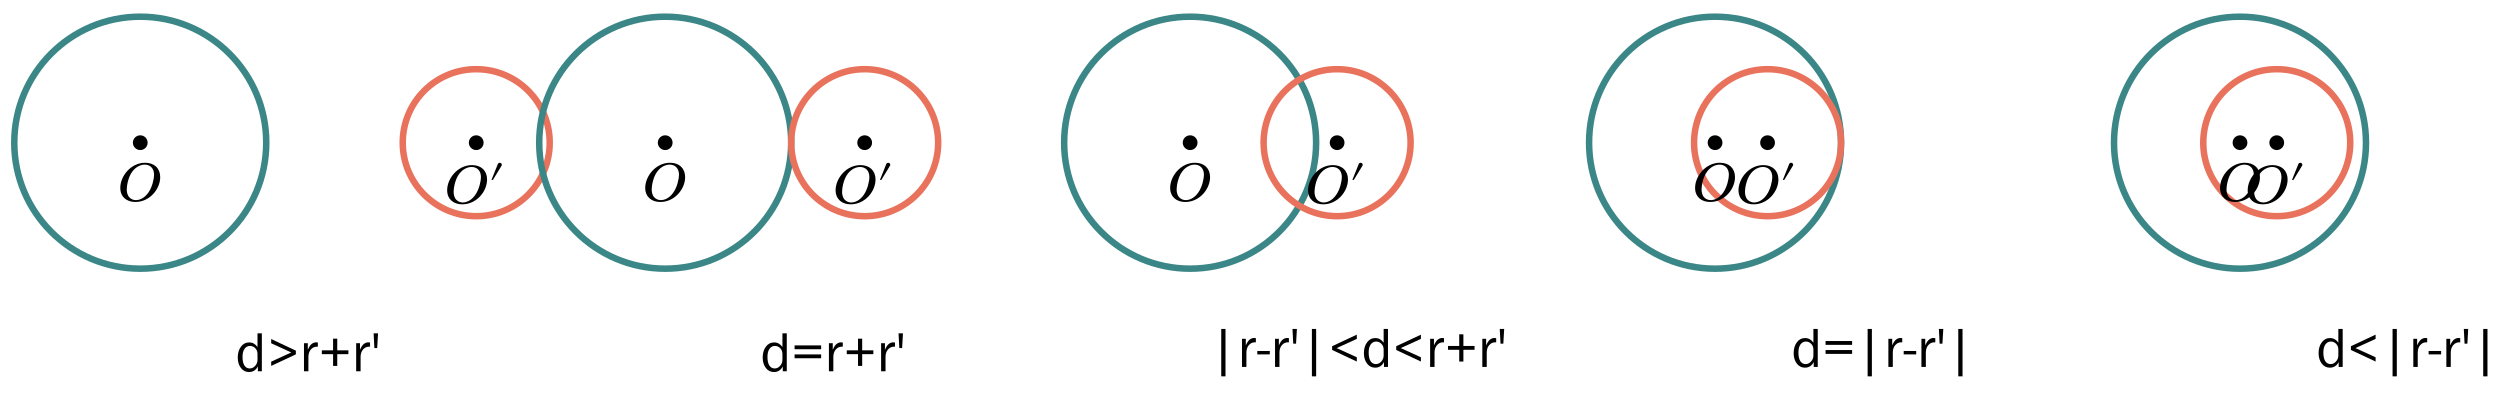
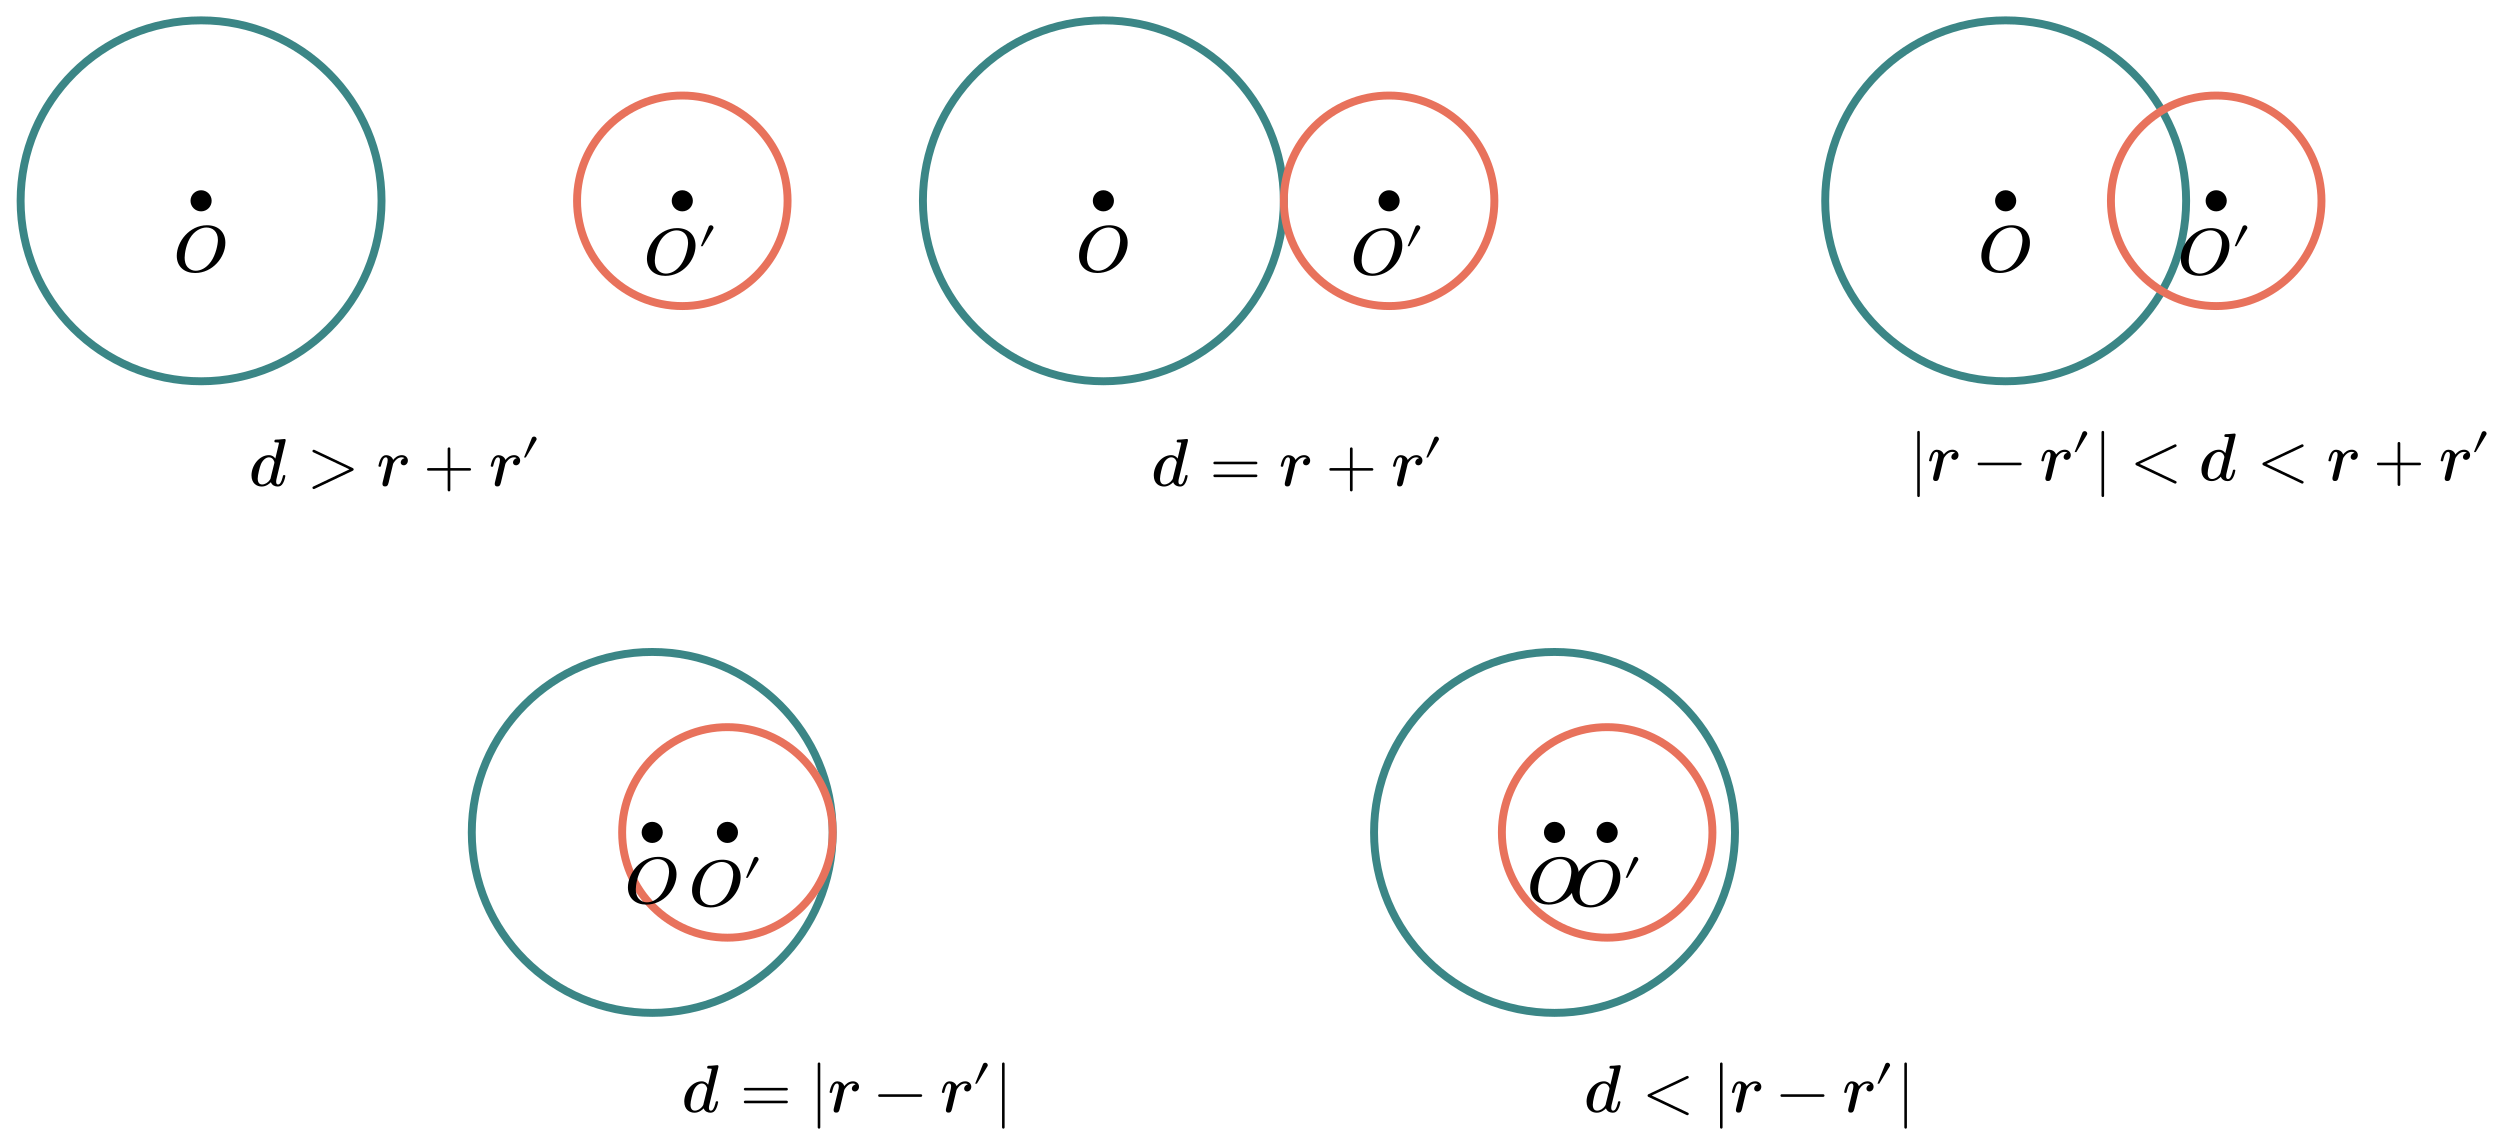
- <svg xmlns="http://www.w3.org/2000/svg" xmlns:xlink="http://www.w3.org/1999/xlink" width="459pt" height="72pt" viewBox="0 0 459 72">
+ <svg xmlns="http://www.w3.org/2000/svg" xmlns:xlink="http://www.w3.org/1999/xlink" width="377pt" height="173pt" viewBox="0 0 377 173">
  <defs>
    <g>
      <g id="glyph-0-0">
        <path d="M 7.656 -4.375 C 7.656 -6.016 6.547 -7.016 4.891 -7.016 C 2.25 -7.016 0.328 -4.547 0.328 -2.406 C 0.328 -0.734 1.516 0.188 3.094 0.188 C 5.734 0.188 7.656 -2.188 7.656 -4.375 Z M 3.188 -0.156 C 2.781 -0.156 2.344 -0.297 2 -0.656 C 1.609 -1.062 1.516 -1.672 1.516 -2.125 C 1.516 -2.688 1.734 -4.375 2.578 -5.453 C 3.266 -6.344 4.156 -6.672 4.812 -6.672 C 5.719 -6.672 6.531 -6.094 6.531 -4.797 C 6.531 -4.141 6.219 -2.547 5.469 -1.516 C 4.719 -0.469 3.844 -0.156 3.188 -0.156 Z M 3.188 -0.156 " />
      </g>
+       <g id="glyph-0-1">
+         <path d="M 5.328 -6.703 C 5.359 -6.859 5.359 -6.875 5.359 -6.906 C 5.359 -7.031 5.281 -7.078 5.172 -7.078 C 4.891 -7.078 4.516 -6.984 3.906 -6.984 C 3.781 -6.984 3.656 -6.953 3.656 -6.734 C 3.656 -6.562 3.781 -6.562 3.906 -6.562 C 4.203 -6.562 4.344 -6.562 4.344 -6.469 C 4.344 -6.406 4.281 -6.125 4.234 -5.953 L 3.797 -4.125 C 3.625 -4.391 3.312 -4.641 2.828 -4.641 C 1.391 -4.641 0.203 -3.094 0.203 -1.594 C 0.203 -0.375 1 0.094 1.75 0.094 C 2.438 0.094 2.953 -0.375 3.125 -0.562 C 3.312 -0.062 3.781 0.094 4.156 0.094 C 4.484 0.094 4.75 -0.031 4.969 -0.438 C 5.188 -0.812 5.312 -1.469 5.312 -1.5 C 5.312 -1.609 5.219 -1.641 5.141 -1.641 C 5.016 -1.641 4.969 -1.609 4.938 -1.5 L 4.906 -1.328 C 4.688 -0.484 4.469 -0.219 4.203 -0.219 C 4.016 -0.219 3.922 -0.359 3.922 -0.641 C 3.922 -0.781 3.953 -1 3.984 -1.094 Z M 2.984 -0.922 C 2.688 -0.484 2.219 -0.219 1.797 -0.219 C 1.25 -0.219 1.141 -0.75 1.141 -1.094 C 1.141 -1.609 1.438 -2.844 1.641 -3.312 C 1.953 -3.984 2.438 -4.312 2.844 -4.312 C 3.469 -4.312 3.656 -3.656 3.656 -3.562 C 3.656 -3.516 3.656 -3.453 3.641 -3.422 L 3.125 -1.328 C 3.094 -1.172 3.094 -1.078 2.984 -0.922 Z M 2.984 -0.922 " />
+       </g>
+       <g id="glyph-0-2">
+         <path d="M 4.125 -4.172 C 3.734 -4.094 3.562 -3.781 3.562 -3.531 C 3.562 -3.312 3.734 -3.109 4.016 -3.109 C 4.312 -3.109 4.641 -3.375 4.641 -3.828 C 4.641 -4.266 4.281 -4.641 3.734 -4.641 C 3.078 -4.641 2.641 -4.203 2.422 -3.922 C 2.25 -4.453 1.734 -4.641 1.359 -4.641 C 1 -4.641 0.734 -4.422 0.531 -4.062 C 0.328 -3.672 0.203 -3.078 0.203 -3.031 C 0.203 -2.906 0.312 -2.891 0.391 -2.891 C 0.516 -2.891 0.547 -2.875 0.594 -3.078 L 0.672 -3.375 C 0.844 -4.062 1.062 -4.312 1.328 -4.312 C 1.531 -4.312 1.594 -4.109 1.594 -3.891 C 1.594 -3.672 1.547 -3.453 1.453 -3.078 L 0.844 -0.562 C 0.812 -0.469 0.812 -0.344 0.812 -0.281 C 0.812 -0.094 0.906 0.078 1.172 0.078 C 1.469 0.078 1.609 0.016 1.734 -0.484 L 2.406 -3.297 C 2.438 -3.406 2.5 -3.516 2.656 -3.703 C 2.875 -4 3.234 -4.312 3.719 -4.312 C 3.953 -4.312 4.094 -4.219 4.125 -4.172 Z M 4.125 -4.172 " />
+       </g>
      <g id="glyph-1-0">
        <path d="M 2.375 -3.453 C 2.375 -3.656 2.203 -3.828 2 -3.828 C 1.844 -3.828 1.703 -3.734 1.656 -3.625 L 0.469 -0.672 L 0.734 -0.672 L 2.312 -3.266 C 2.344 -3.312 2.375 -3.391 2.375 -3.453 Z M 2.375 -3.453 " />
      </g>
      <g id="glyph-2-0">
-         <path d="M 4.828 -6.969 L 4.828 0 L 4.094 0 L 4.094 -0.891 C 3.738 -0.203 3.195 0.141 2.469 0.141 C 1.863 0.141 1.367 -0.109 0.984 -0.609 C 0.598 -1.117 0.406 -1.758 0.406 -2.531 C 0.406 -3.32 0.598 -3.977 0.984 -4.5 C 1.367 -5.031 1.879 -5.297 2.516 -5.297 C 3.129 -5.297 3.633 -5.016 4.031 -4.453 L 4.031 -6.969 Z M 4.031 -3.172 C 4.031 -3.617 3.891 -3.977 3.609 -4.25 C 3.336 -4.52 3.02 -4.656 2.656 -4.656 C 2.25 -4.656 1.914 -4.477 1.656 -4.125 C 1.406 -3.77 1.281 -3.273 1.281 -2.641 C 1.281 -1.953 1.395 -1.426 1.625 -1.062 C 1.863 -0.695 2.191 -0.516 2.609 -0.516 C 2.984 -0.516 3.312 -0.672 3.594 -0.984 C 3.883 -1.297 4.031 -1.664 4.031 -2.094 Z M 4.031 -3.172 " />
+         <path d="M 6.859 -2.297 C 7.031 -2.375 7.031 -2.609 6.859 -2.688 L 1.062 -5.438 C 0.812 -5.547 0.641 -5.188 0.891 -5.078 L 6.344 -2.5 L 0.891 0.094 C 0.641 0.203 0.812 0.562 1.062 0.453 Z M 6.859 -2.297 " />
      </g>
      <g id="glyph-2-1">
-         <path d="M 0.906 -0.984 L 0.906 -1.766 L 4.594 -3.453 L 0.906 -5.141 L 0.906 -5.922 L 5.438 -3.781 L 5.438 -3.109 Z M 0.906 -0.984 " />
+         <path d="M 7.203 -2.5 C 7.203 -2.609 7.109 -2.688 7 -2.688 L 4.078 -2.688 L 4.078 -5.609 C 4.078 -5.719 3.984 -5.812 3.875 -5.812 C 3.766 -5.812 3.672 -5.719 3.672 -5.609 L 3.672 -2.688 L 0.75 -2.688 C 0.641 -2.688 0.562 -2.609 0.562 -2.5 C 0.562 -2.375 0.641 -2.297 0.75 -2.297 L 3.672 -2.297 L 3.672 0.625 C 3.672 0.734 3.766 0.828 3.875 0.828 C 3.984 0.828 4.078 0.734 4.078 0.625 L 4.078 -2.297 L 7 -2.297 C 7.109 -2.297 7.203 -2.375 7.203 -2.5 Z M 7.203 -2.5 " />
      </g>
      <g id="glyph-2-2">
-         <path d="M 1.609 0 L 0.797 0 L 0.797 -5.156 L 1.5 -5.156 L 1.5 -3.953 C 1.75 -4.516 2 -4.879 2.25 -5.047 C 2.5 -5.223 2.754 -5.312 3.016 -5.312 C 3.098 -5.312 3.207 -5.301 3.344 -5.281 L 3.344 -4.516 L 3.172 -4.516 C 2.734 -4.516 2.367 -4.348 2.078 -4.016 C 1.785 -3.691 1.629 -3.258 1.609 -2.719 Z M 1.609 0 " />
+         <path d="M 7.203 -3.453 C 7.203 -3.562 7.109 -3.656 7 -3.656 L 0.75 -3.656 C 0.641 -3.656 0.562 -3.562 0.562 -3.453 C 0.562 -3.344 0.641 -3.266 0.75 -3.266 L 7 -3.266 C 7.109 -3.266 7.203 -3.344 7.203 -3.453 Z M 7.203 -1.531 C 7.203 -1.641 7.109 -1.719 7 -1.719 L 0.75 -1.719 C 0.641 -1.719 0.562 -1.641 0.562 -1.531 C 0.562 -1.422 0.641 -1.328 0.75 -1.328 L 7 -1.328 C 7.109 -1.328 7.203 -1.422 7.203 -1.531 Z M 7.203 -1.531 " />
      </g>
      <g id="glyph-2-3">
-         <path d="M 0.625 -3.844 L 2.688 -3.844 L 2.688 -5.984 L 3.453 -5.984 L 3.453 -3.844 L 5.5 -3.844 L 5.5 -3.141 L 3.453 -3.141 L 3.453 -0.984 L 2.688 -0.984 L 2.688 -3.141 L 0.625 -3.141 Z M 0.625 -3.844 " />
+         <path d="M 1.578 2.297 L 1.578 -7.281 C 1.578 -7.391 1.5 -7.484 1.391 -7.484 C 1.281 -7.484 1.188 -7.391 1.188 -7.281 L 1.188 2.297 C 1.188 2.406 1.281 2.5 1.391 2.5 C 1.5 2.5 1.578 2.406 1.578 2.297 Z M 1.578 2.297 " />
      </g>
      <g id="glyph-2-4">
-         <path d="M 1.203 -4.266 L 0.688 -4.266 L 0.547 -6.969 L 1.359 -6.969 Z M 1.203 -4.266 " />
+         <path d="M 7.203 -2.5 C 7.203 -2.609 7.109 -2.688 7 -2.688 L 0.75 -2.688 C 0.641 -2.688 0.562 -2.609 0.562 -2.5 C 0.562 -2.375 0.641 -2.297 0.75 -2.297 L 7 -2.297 C 7.109 -2.297 7.203 -2.375 7.203 -2.5 Z M 7.203 -2.5 " />
      </g>
      <g id="glyph-2-5">
-         <path d="M 0.625 -4.75 L 5.5 -4.75 L 5.5 -4.047 L 0.625 -4.047 Z M 0.625 -3.094 L 5.5 -3.094 L 5.5 -2.391 L 0.625 -2.391 Z M 0.625 -3.094 " />
-       </g>
-       <g id="glyph-2-6">
-         <path d="M 2.219 -6.969 L 3 -6.969 L 3 1.734 L 2.219 1.734 Z M 2.219 -6.969 " />
-       </g>
-       <g id="glyph-2-7">
-         <path d="M 2.453 -2.922 L 2.453 -2.297 L 0.156 -2.297 L 0.156 -2.922 Z M 2.453 -2.922 " />
-       </g>
-       <g id="glyph-2-8">
-         <path d="M 5.234 -5.922 L 5.234 -5.141 L 1.531 -3.453 L 5.234 -1.766 L 5.234 -0.984 L 0.703 -3.109 L 0.703 -3.797 Z M 5.234 -5.922 " />
+         <path d="M 6.875 0.094 L 1.406 -2.5 L 6.875 -5.078 C 7.109 -5.188 6.938 -5.547 6.688 -5.438 L 0.891 -2.688 C 0.734 -2.609 0.734 -2.375 0.891 -2.297 L 6.688 0.453 C 6.938 0.562 7.109 0.203 6.875 0.094 Z M 6.875 0.094 " />
      </g>
    </g>
  </defs>
-   <path fill="none" stroke-width="1.196" stroke-linecap="butt" stroke-linejoin="miter" stroke="rgb(23.099%, 52.599%, 52.599%)" stroke-opacity="1" stroke-miterlimit="10" d="M 23.131 0.002 C 23.131 12.775 12.775 23.131 0.002 23.131 C -12.775 23.131 -23.131 12.775 -23.131 0.002 C -23.131 -12.776 -12.775 -23.131 0.002 -23.131 C 12.775 -23.131 23.131 -12.776 23.131 0.002 Z M 23.131 0.002 " transform="matrix(1, 0, 0, -1, 25.752, 26.197)" />
-   <path fill="none" stroke-width="1.196" stroke-linecap="butt" stroke-linejoin="miter" stroke="rgb(90.999%, 44.699%, 36.099%)" stroke-opacity="1" stroke-miterlimit="10" d="M 75.174 0.002 C 75.174 7.451 69.135 13.494 61.682 13.494 C 54.228 13.494 48.189 7.451 48.189 0.002 C 48.189 -7.451 54.228 -13.494 61.682 -13.494 C 69.135 -13.494 75.174 -7.451 75.174 0.002 Z M 75.174 0.002 " transform="matrix(1, 0, 0, -1, 25.752, 26.197)" />
-   <path fill-rule="nonzero" fill="rgb(0%, 0%, 0%)" fill-opacity="1" d="M 27.105 26.195 C 27.105 25.449 26.5 24.844 25.754 24.844 C 25.004 24.844 24.398 25.449 24.398 26.195 C 24.398 26.945 25.004 27.551 25.754 27.551 C 26.5 27.551 27.105 26.945 27.105 26.195 Z M 27.105 26.195 " />
-   <g fill="rgb(0%, 0%, 0%)" fill-opacity="1">
-     <use xlink:href="#glyph-0-0" x="21.757" y="36.897" />
-   </g>
-   <path fill-rule="nonzero" fill="rgb(0%, 0%, 0%)" fill-opacity="1" d="M 88.789 26.195 C 88.789 25.449 88.184 24.844 87.434 24.844 C 86.688 24.844 86.078 25.449 86.078 26.195 C 86.078 26.945 86.688 27.551 87.434 27.551 C 88.184 27.551 88.789 26.945 88.789 26.195 Z M 88.789 26.195 " />
-   <g fill="rgb(0%, 0%, 0%)" fill-opacity="1">
-     <use xlink:href="#glyph-0-0" x="81.771" y="37.328" />
-   </g>
-   <g fill="rgb(0%, 0%, 0%)" fill-opacity="1">
-     <use xlink:href="#glyph-1-0" x="89.761" y="33.711" />
-   </g>
-   <g fill="rgb(0%, 0%, 0%)" fill-opacity="1">
-     <use xlink:href="#glyph-2-0" x="43.246" y="68.165" />
-     <use xlink:href="#glyph-2-1" x="48.884" y="68.165" />
-     <use xlink:href="#glyph-2-2" x="55.014" y="68.165" />
-     <use xlink:href="#glyph-2-3" x="58.466" y="68.165" />
-     <use xlink:href="#glyph-2-2" x="64.596" y="68.165" />
-     <use xlink:href="#glyph-2-4" x="68.049" y="68.165" />
-   </g>
-   <path fill="none" stroke-width="1.196" stroke-linecap="butt" stroke-linejoin="miter" stroke="rgb(23.099%, 52.599%, 52.599%)" stroke-opacity="1" stroke-miterlimit="10" d="M 119.51 0.002 C 119.51 12.775 109.154 23.131 96.377 23.131 C 83.603 23.131 73.248 12.775 73.248 0.002 C 73.248 -12.776 83.603 -23.131 96.377 -23.131 C 109.154 -23.131 119.51 -12.776 119.51 0.002 Z M 119.51 0.002 " transform="matrix(1, 0, 0, -1, 25.752, 26.197)" />
-   <path fill="none" stroke-width="1.196" stroke-linecap="butt" stroke-linejoin="miter" stroke="rgb(90.999%, 44.699%, 36.099%)" stroke-opacity="1" stroke-miterlimit="10" d="M 146.494 0.002 C 146.494 7.451 140.455 13.494 133.002 13.494 C 125.549 13.494 119.51 7.451 119.51 0.002 C 119.51 -7.451 125.549 -13.494 133.002 -13.494 C 140.455 -13.494 146.494 -7.451 146.494 0.002 Z M 146.494 0.002 " transform="matrix(1, 0, 0, -1, 25.752, 26.197)" />
-   <path fill-rule="nonzero" fill="rgb(0%, 0%, 0%)" fill-opacity="1" d="M 123.484 26.195 C 123.484 25.449 122.879 24.844 122.129 24.844 C 121.383 24.844 120.773 25.449 120.773 26.195 C 120.773 26.945 121.383 27.551 122.129 27.551 C 122.879 27.551 123.484 26.945 123.484 26.195 Z M 123.484 26.195 " />
-   <g fill="rgb(0%, 0%, 0%)" fill-opacity="1">
-     <use xlink:href="#glyph-0-0" x="118.135" y="36.897" />
-   </g>
-   <path fill-rule="nonzero" fill="rgb(0%, 0%, 0%)" fill-opacity="1" d="M 160.109 26.195 C 160.109 25.449 159.504 24.844 158.754 24.844 C 158.004 24.844 157.398 25.449 157.398 26.195 C 157.398 26.945 158.004 27.551 158.754 27.551 C 159.504 27.551 160.109 26.945 160.109 26.195 Z M 160.109 26.195 " />
-   <g fill="rgb(0%, 0%, 0%)" fill-opacity="1">
-     <use xlink:href="#glyph-0-0" x="153.09" y="37.328" />
-   </g>
-   <g fill="rgb(0%, 0%, 0%)" fill-opacity="1">
-     <use xlink:href="#glyph-1-0" x="161.08" y="33.711" />
-   </g>
-   <g fill="rgb(0%, 0%, 0%)" fill-opacity="1">
-     <use xlink:href="#glyph-2-0" x="139.624" y="68.165" />
-     <use xlink:href="#glyph-2-5" x="145.262" y="68.165" />
-     <use xlink:href="#glyph-2-2" x="151.392" y="68.165" />
-     <use xlink:href="#glyph-2-3" x="154.844" y="68.165" />
-     <use xlink:href="#glyph-2-2" x="160.974" y="68.165" />
-     <use xlink:href="#glyph-2-4" x="164.427" y="68.165" />
-   </g>
-   <path fill="none" stroke-width="1.196" stroke-linecap="butt" stroke-linejoin="miter" stroke="rgb(23.099%, 52.599%, 52.599%)" stroke-opacity="1" stroke-miterlimit="10" d="M 215.889 0.002 C 215.889 12.775 205.529 23.131 192.756 23.131 C 179.982 23.131 169.627 12.775 169.627 0.002 C 169.627 -12.776 179.982 -23.131 192.756 -23.131 C 205.529 -23.131 215.889 -12.776 215.889 0.002 Z M 215.889 0.002 " transform="matrix(1, 0, 0, -1, 25.752, 26.197)" />
-   <path fill="none" stroke-width="1.196" stroke-linecap="butt" stroke-linejoin="miter" stroke="rgb(90.999%, 44.699%, 36.099%)" stroke-opacity="1" stroke-miterlimit="10" d="M 233.236 0.002 C 233.236 7.451 227.193 13.494 219.74 13.494 C 212.291 13.494 206.248 7.451 206.248 0.002 C 206.248 -7.451 212.291 -13.494 219.74 -13.494 C 227.193 -13.494 233.236 -7.451 233.236 0.002 Z M 233.236 0.002 " transform="matrix(1, 0, 0, -1, 25.752, 26.197)" />
-   <path fill-rule="nonzero" fill="rgb(0%, 0%, 0%)" fill-opacity="1" d="M 219.863 26.195 C 219.863 25.449 219.258 24.844 218.508 24.844 C 217.762 24.844 217.152 25.449 217.152 26.195 C 217.152 26.945 217.762 27.551 218.508 27.551 C 219.258 27.551 219.863 26.945 219.863 26.195 Z M 219.863 26.195 " />
-   <g fill="rgb(0%, 0%, 0%)" fill-opacity="1">
-     <use xlink:href="#glyph-0-0" x="214.513" y="36.897" />
-   </g>
-   <path fill-rule="nonzero" fill="rgb(0%, 0%, 0%)" fill-opacity="1" d="M 246.848 26.195 C 246.848 25.449 246.242 24.844 245.492 24.844 C 244.746 24.844 244.141 25.449 244.141 26.195 C 244.141 26.945 244.746 27.551 245.492 27.551 C 246.242 27.551 246.848 26.945 246.848 26.195 Z M 246.848 26.195 " />
-   <g fill="rgb(0%, 0%, 0%)" fill-opacity="1">
-     <use xlink:href="#glyph-0-0" x="239.831" y="37.328" />
-   </g>
-   <g fill="rgb(0%, 0%, 0%)" fill-opacity="1">
-     <use xlink:href="#glyph-1-0" x="247.821" y="33.711" />
-   </g>
-   <g fill="rgb(0%, 0%, 0%)" fill-opacity="1">
-     <use xlink:href="#glyph-2-6" x="222.002" y="67.363" />
-     <use xlink:href="#glyph-2-2" x="227.232" y="67.363" />
-     <use xlink:href="#glyph-2-7" x="230.684" y="67.363" />
-     <use xlink:href="#glyph-2-2" x="233.3" y="67.363" />
-     <use xlink:href="#glyph-2-4" x="236.752" y="67.363" />
-     <use xlink:href="#glyph-2-6" x="238.645" y="67.363" />
-     <use xlink:href="#glyph-2-8" x="243.876" y="67.363" />
-     <use xlink:href="#glyph-2-0" x="250.006" y="67.363" />
-     <use xlink:href="#glyph-2-8" x="255.644" y="67.363" />
-     <use xlink:href="#glyph-2-2" x="261.774" y="67.363" />
-     <use xlink:href="#glyph-2-3" x="265.226" y="67.363" />
-     <use xlink:href="#glyph-2-2" x="271.356" y="67.363" />
-     <use xlink:href="#glyph-2-4" x="274.808" y="67.363" />
-   </g>
-   <path fill="none" stroke-width="1.196" stroke-linecap="butt" stroke-linejoin="miter" stroke="rgb(23.099%, 52.599%, 52.599%)" stroke-opacity="1" stroke-miterlimit="10" d="M 312.264 0.002 C 312.264 12.775 301.908 23.131 289.135 23.131 C 276.361 23.131 266.002 12.775 266.002 0.002 C 266.002 -12.776 276.361 -23.131 289.135 -23.131 C 301.908 -23.131 312.264 -12.776 312.264 0.002 Z M 312.264 0.002 " transform="matrix(1, 0, 0, -1, 25.752, 26.197)" />
-   <path fill="none" stroke-width="1.196" stroke-linecap="butt" stroke-linejoin="miter" stroke="rgb(90.999%, 44.699%, 36.099%)" stroke-opacity="1" stroke-miterlimit="10" d="M 312.264 0.002 C 312.264 7.451 306.225 13.494 298.771 13.494 C 291.318 13.494 285.279 7.451 285.279 0.002 C 285.279 -7.451 291.318 -13.494 298.771 -13.494 C 306.225 -13.494 312.264 -7.451 312.264 0.002 Z M 312.264 0.002 " transform="matrix(1, 0, 0, -1, 25.752, 26.197)" />
-   <path fill-rule="nonzero" fill="rgb(0%, 0%, 0%)" fill-opacity="1" d="M 316.242 26.195 C 316.242 25.449 315.633 24.844 314.887 24.844 C 314.137 24.844 313.531 25.449 313.531 26.195 C 313.531 26.945 314.137 27.551 314.887 27.551 C 315.633 27.551 316.242 26.945 316.242 26.195 Z M 316.242 26.195 " />
-   <g fill="rgb(0%, 0%, 0%)" fill-opacity="1">
-     <use xlink:href="#glyph-0-0" x="310.891" y="36.897" />
-   </g>
-   <path fill-rule="nonzero" fill="rgb(0%, 0%, 0%)" fill-opacity="1" d="M 325.879 26.195 C 325.879 25.449 325.273 24.844 324.523 24.844 C 323.777 24.844 323.168 25.449 323.168 26.195 C 323.168 26.945 323.777 27.551 324.523 27.551 C 325.273 27.551 325.879 26.945 325.879 26.195 Z M 325.879 26.195 " />
-   <g fill="rgb(0%, 0%, 0%)" fill-opacity="1">
-     <use xlink:href="#glyph-0-0" x="318.861" y="37.328" />
-   </g>
-   <g fill="rgb(0%, 0%, 0%)" fill-opacity="1">
-     <use xlink:href="#glyph-1-0" x="326.851" y="33.711" />
-   </g>
-   <g fill="rgb(0%, 0%, 0%)" fill-opacity="1">
-     <use xlink:href="#glyph-2-0" x="328.91" y="67.363" />
-     <use xlink:href="#glyph-2-5" x="334.548" y="67.363" />
-     <use xlink:href="#glyph-2-6" x="340.678" y="67.363" />
-     <use xlink:href="#glyph-2-2" x="345.909" y="67.363" />
-     <use xlink:href="#glyph-2-7" x="349.361" y="67.363" />
-     <use xlink:href="#glyph-2-2" x="351.976" y="67.363" />
-     <use xlink:href="#glyph-2-4" x="355.428" y="67.363" />
-     <use xlink:href="#glyph-2-6" x="357.322" y="67.363" />
-   </g>
-   <path fill="none" stroke-width="1.196" stroke-linecap="butt" stroke-linejoin="miter" stroke="rgb(23.099%, 52.599%, 52.599%)" stroke-opacity="1" stroke-miterlimit="10" d="M 408.643 0.002 C 408.643 12.775 398.287 23.131 385.514 23.131 C 372.736 23.131 362.381 12.775 362.381 0.002 C 362.381 -12.776 372.736 -23.131 385.514 -23.131 C 398.287 -23.131 408.643 -12.776 408.643 0.002 Z M 408.643 0.002 " transform="matrix(1, 0, 0, -1, 25.752, 26.197)" />
-   <path fill="none" stroke-width="1.196" stroke-linecap="butt" stroke-linejoin="miter" stroke="rgb(90.999%, 44.699%, 36.099%)" stroke-opacity="1" stroke-miterlimit="10" d="M 405.752 0.002 C 405.752 7.451 399.713 13.494 392.26 13.494 C 384.807 13.494 378.768 7.451 378.768 0.002 C 378.768 -7.451 384.807 -13.494 392.26 -13.494 C 399.713 -13.494 405.752 -7.451 405.752 0.002 Z M 405.752 0.002 " transform="matrix(1, 0, 0, -1, 25.752, 26.197)" />
-   <path fill-rule="nonzero" fill="rgb(0%, 0%, 0%)" fill-opacity="1" d="M 412.621 26.195 C 412.621 25.449 412.012 24.844 411.266 24.844 C 410.516 24.844 409.91 25.449 409.91 26.195 C 409.91 26.945 410.516 27.551 411.266 27.551 C 412.012 27.551 412.621 26.945 412.621 26.195 Z M 412.621 26.195 " />
-   <g fill="rgb(0%, 0%, 0%)" fill-opacity="1">
-     <use xlink:href="#glyph-0-0" x="407.269" y="36.897" />
-   </g>
-   <path fill-rule="nonzero" fill="rgb(0%, 0%, 0%)" fill-opacity="1" d="M 419.367 26.195 C 419.367 25.449 418.758 24.844 418.012 24.844 C 417.262 24.844 416.656 25.449 416.656 26.195 C 416.656 26.945 417.262 27.551 418.012 27.551 C 418.758 27.551 419.367 26.945 419.367 26.195 Z M 419.367 26.195 " />
-   <g fill="rgb(0%, 0%, 0%)" fill-opacity="1">
-     <use xlink:href="#glyph-0-0" x="412.348" y="37.328" />
-   </g>
-   <g fill="rgb(0%, 0%, 0%)" fill-opacity="1">
-     <use xlink:href="#glyph-1-0" x="420.338" y="33.711" />
-   </g>
-   <g fill="rgb(0%, 0%, 0%)" fill-opacity="1">
-     <use xlink:href="#glyph-2-0" x="425.288" y="67.363" />
-     <use xlink:href="#glyph-2-8" x="430.926" y="67.363" />
-     <use xlink:href="#glyph-2-6" x="437.056" y="67.363" />
-     <use xlink:href="#glyph-2-2" x="442.287" y="67.363" />
-     <use xlink:href="#glyph-2-7" x="445.739" y="67.363" />
-     <use xlink:href="#glyph-2-2" x="448.354" y="67.363" />
-     <use xlink:href="#glyph-2-4" x="451.806" y="67.363" />
-     <use xlink:href="#glyph-2-6" x="453.7" y="67.363" />
+   <path fill="none" stroke-width="1.196" stroke-linecap="butt" stroke-linejoin="miter" stroke="rgb(23.099%, 52.599%, 52.599%)" stroke-opacity="1" stroke-miterlimit="10" d="M 27.211 0.001 C 27.211 15.028 15.028 27.212 0 27.212 C -15.031 27.212 -27.215 15.028 -27.215 0.001 C -27.215 -15.03 -15.031 -27.214 0 -27.214 C 15.028 -27.214 27.211 -15.03 27.211 0.001 Z M 27.211 0.001 " transform="matrix(1, 0, 0, -1, 30.324, 30.282)" />
+   <path fill="none" stroke-width="1.196" stroke-linecap="butt" stroke-linejoin="miter" stroke="rgb(90.999%, 44.699%, 36.099%)" stroke-opacity="1" stroke-miterlimit="10" d="M 88.442 0.001 C 88.442 8.766 81.336 15.876 72.567 15.876 C 63.801 15.876 56.696 8.766 56.696 0.001 C 56.696 -8.769 63.801 -15.874 72.567 -15.874 C 81.336 -15.874 88.442 -8.769 88.442 0.001 Z M 88.442 0.001 " transform="matrix(1, 0, 0, -1, 30.324, 30.282)" />
+   <path fill-rule="nonzero" fill="rgb(0%, 0%, 0%)" fill-opacity="1" d="M 31.918 30.281 C 31.918 29.402 31.203 28.688 30.324 28.688 C 29.445 28.688 28.73 29.402 28.73 30.281 C 28.73 31.164 29.445 31.875 30.324 31.875 C 31.203 31.875 31.918 31.164 31.918 30.281 Z M 31.918 30.281 " />
+   <g fill="rgb(0%, 0%, 0%)" fill-opacity="1">
+     <use xlink:href="#glyph-0-0" x="26.329" y="40.982" />
+   </g>
+   <path fill-rule="nonzero" fill="rgb(0%, 0%, 0%)" fill-opacity="1" d="M 104.484 30.281 C 104.484 29.402 103.773 28.688 102.891 28.688 C 102.012 28.688 101.297 29.402 101.297 30.281 C 101.297 31.164 102.012 31.875 102.891 31.875 C 103.773 31.875 104.484 31.164 104.484 30.281 Z M 104.484 30.281 " />
+   <g fill="rgb(0%, 0%, 0%)" fill-opacity="1">
+     <use xlink:href="#glyph-0-0" x="97.229" y="41.413" />
+   </g>
+   <g fill="rgb(0%, 0%, 0%)" fill-opacity="1">
+     <use xlink:href="#glyph-1-0" x="105.219" y="37.797" />
+   </g>
+   <g fill="rgb(0%, 0%, 0%)" fill-opacity="1">
+     <use xlink:href="#glyph-0-1" x="37.722" y="73.277" />
+   </g>
+   <g fill="rgb(0%, 0%, 0%)" fill-opacity="1">
+     <use xlink:href="#glyph-2-0" x="46.348" y="73.277" />
+   </g>
+   <g fill="rgb(0%, 0%, 0%)" fill-opacity="1">
+     <use xlink:href="#glyph-0-2" x="56.866" y="73.277" />
+   </g>
+   <g fill="rgb(0%, 0%, 0%)" fill-opacity="1">
+     <use xlink:href="#glyph-2-1" x="63.833" y="73.277" />
+   </g>
+   <g fill="rgb(0%, 0%, 0%)" fill-opacity="1">
+     <use xlink:href="#glyph-0-2" x="73.798" y="73.277" />
+   </g>
+   <g fill="rgb(0%, 0%, 0%)" fill-opacity="1">
+     <use xlink:href="#glyph-1-0" x="78.55" y="69.661" />
+   </g>
+   <path fill="none" stroke-width="1.196" stroke-linecap="butt" stroke-linejoin="miter" stroke="rgb(23.099%, 52.599%, 52.599%)" stroke-opacity="1" stroke-miterlimit="10" d="M 163.278 0.001 C 163.278 15.028 151.094 27.212 136.067 27.212 C 121.035 27.212 108.852 15.028 108.852 0.001 C 108.852 -15.03 121.035 -27.214 136.067 -27.214 C 151.094 -27.214 163.278 -15.03 163.278 0.001 Z M 163.278 0.001 " transform="matrix(1, 0, 0, -1, 30.324, 30.282)" />
+   <path fill="none" stroke-width="1.196" stroke-linecap="butt" stroke-linejoin="miter" stroke="rgb(90.999%, 44.699%, 36.099%)" stroke-opacity="1" stroke-miterlimit="10" d="M 195.028 0.001 C 195.028 8.766 187.918 15.876 179.153 15.876 C 170.387 15.876 163.278 8.766 163.278 0.001 C 163.278 -8.769 170.387 -15.874 179.153 -15.874 C 187.918 -15.874 195.028 -8.769 195.028 0.001 Z M 195.028 0.001 " transform="matrix(1, 0, 0, -1, 30.324, 30.282)" />
+   <path fill-rule="nonzero" fill="rgb(0%, 0%, 0%)" fill-opacity="1" d="M 167.984 30.281 C 167.984 29.402 167.27 28.688 166.391 28.688 C 165.508 28.688 164.797 29.402 164.797 30.281 C 164.797 31.164 165.508 31.875 166.391 31.875 C 167.27 31.875 167.984 31.164 167.984 30.281 Z M 167.984 30.281 " />
+   <g fill="rgb(0%, 0%, 0%)" fill-opacity="1">
+     <use xlink:href="#glyph-0-0" x="162.394" y="40.982" />
+   </g>
+   <path fill-rule="nonzero" fill="rgb(0%, 0%, 0%)" fill-opacity="1" d="M 211.07 30.281 C 211.07 29.402 210.355 28.688 209.477 28.688 C 208.598 28.688 207.883 29.402 207.883 30.281 C 207.883 31.164 208.598 31.875 209.477 31.875 C 210.355 31.875 211.07 31.164 211.07 30.281 Z M 211.07 30.281 " />
+   <g fill="rgb(0%, 0%, 0%)" fill-opacity="1">
+     <use xlink:href="#glyph-0-0" x="203.813" y="41.413" />
+   </g>
+   <g fill="rgb(0%, 0%, 0%)" fill-opacity="1">
+     <use xlink:href="#glyph-1-0" x="211.803" y="37.797" />
+   </g>
+   <g fill="rgb(0%, 0%, 0%)" fill-opacity="1">
+     <use xlink:href="#glyph-0-1" x="173.788" y="73.277" />
+   </g>
+   <g fill="rgb(0%, 0%, 0%)" fill-opacity="1">
+     <use xlink:href="#glyph-2-2" x="182.414" y="73.277" />
+   </g>
+   <g fill="rgb(0%, 0%, 0%)" fill-opacity="1">
+     <use xlink:href="#glyph-0-2" x="192.932" y="73.277" />
+   </g>
+   <g fill="rgb(0%, 0%, 0%)" fill-opacity="1">
+     <use xlink:href="#glyph-2-1" x="199.899" y="73.277" />
+   </g>
+   <g fill="rgb(0%, 0%, 0%)" fill-opacity="1">
+     <use xlink:href="#glyph-0-2" x="209.864" y="73.277" />
+   </g>
+   <g fill="rgb(0%, 0%, 0%)" fill-opacity="1">
+     <use xlink:href="#glyph-1-0" x="214.616" y="69.661" />
+   </g>
+   <path fill="none" stroke-width="1.196" stroke-linecap="butt" stroke-linejoin="miter" stroke="rgb(23.099%, 52.599%, 52.599%)" stroke-opacity="1" stroke-miterlimit="10" d="M 299.344 0.001 C 299.344 15.028 287.16 27.212 272.129 27.212 C 257.102 27.212 244.918 15.028 244.918 0.001 C 244.918 -15.03 257.102 -27.214 272.129 -27.214 C 287.16 -27.214 299.344 -15.03 299.344 0.001 Z M 299.344 0.001 " transform="matrix(1, 0, 0, -1, 30.324, 30.282)" />
+   <path fill="none" stroke-width="1.196" stroke-linecap="butt" stroke-linejoin="miter" stroke="rgb(90.999%, 44.699%, 36.099%)" stroke-opacity="1" stroke-miterlimit="10" d="M 319.754 0.001 C 319.754 8.766 312.645 15.876 303.879 15.876 C 295.113 15.876 288.004 8.766 288.004 0.001 C 288.004 -8.769 295.113 -15.874 303.879 -15.874 C 312.645 -15.874 319.754 -8.769 319.754 0.001 Z M 319.754 0.001 " transform="matrix(1, 0, 0, -1, 30.324, 30.282)" />
+   <path fill-rule="nonzero" fill="rgb(0%, 0%, 0%)" fill-opacity="1" d="M 304.047 30.281 C 304.047 29.402 303.336 28.688 302.453 28.688 C 301.574 28.688 300.859 29.402 300.859 30.281 C 300.859 31.164 301.574 31.875 302.453 31.875 C 303.336 31.875 304.047 31.164 304.047 30.281 Z M 304.047 30.281 " />
+   <g fill="rgb(0%, 0%, 0%)" fill-opacity="1">
+     <use xlink:href="#glyph-0-0" x="298.459" y="40.982" />
+   </g>
+   <path fill-rule="nonzero" fill="rgb(0%, 0%, 0%)" fill-opacity="1" d="M 335.797 30.281 C 335.797 29.402 335.082 28.688 334.203 28.688 C 333.324 28.688 332.609 29.402 332.609 30.281 C 332.609 31.164 333.324 31.875 334.203 31.875 C 335.082 31.875 335.797 31.164 335.797 30.281 Z M 335.797 30.281 " />
+   <g fill="rgb(0%, 0%, 0%)" fill-opacity="1">
+     <use xlink:href="#glyph-0-0" x="328.539" y="41.413" />
+   </g>
+   <g fill="rgb(0%, 0%, 0%)" fill-opacity="1">
+     <use xlink:href="#glyph-1-0" x="336.529" y="37.797" />
+   </g>
+   <g fill="rgb(0%, 0%, 0%)" fill-opacity="1">
+     <use xlink:href="#glyph-2-3" x="287.93" y="72.458" />
+   </g>
+   <g fill="rgb(0%, 0%, 0%)" fill-opacity="1">
+     <use xlink:href="#glyph-0-2" x="290.7" y="72.458" />
+   </g>
+   <g fill="rgb(0%, 0%, 0%)" fill-opacity="1">
+     <use xlink:href="#glyph-2-4" x="297.666" y="72.458" />
+   </g>
+   <g fill="rgb(0%, 0%, 0%)" fill-opacity="1">
+     <use xlink:href="#glyph-0-2" x="307.631" y="72.458" />
+   </g>
+   <g fill="rgb(0%, 0%, 0%)" fill-opacity="1">
+     <use xlink:href="#glyph-1-0" x="312.383" y="68.842" />
+   </g>
+   <g fill="rgb(0%, 0%, 0%)" fill-opacity="1">
+     <use xlink:href="#glyph-2-3" x="315.72" y="72.458" />
+   </g>
+   <g fill="rgb(0%, 0%, 0%)" fill-opacity="1">
+     <use xlink:href="#glyph-2-5" x="321.249" y="72.458" />
+   </g>
+   <g fill="rgb(0%, 0%, 0%)" fill-opacity="1">
+     <use xlink:href="#glyph-0-1" x="331.776" y="72.458" />
+   </g>
+   <g fill="rgb(0%, 0%, 0%)" fill-opacity="1">
+     <use xlink:href="#glyph-2-5" x="340.401" y="72.458" />
+   </g>
+   <g fill="rgb(0%, 0%, 0%)" fill-opacity="1">
+     <use xlink:href="#glyph-0-2" x="350.92" y="72.458" />
+   </g>
+   <g fill="rgb(0%, 0%, 0%)" fill-opacity="1">
+     <use xlink:href="#glyph-2-1" x="357.886" y="72.458" />
+   </g>
+   <g fill="rgb(0%, 0%, 0%)" fill-opacity="1">
+     <use xlink:href="#glyph-0-2" x="367.851" y="72.458" />
+   </g>
+   <g fill="rgb(0%, 0%, 0%)" fill-opacity="1">
+     <use xlink:href="#glyph-1-0" x="372.603" y="68.842" />
+   </g>
+   <path fill="none" stroke-width="1.196" stroke-linecap="butt" stroke-linejoin="miter" stroke="rgb(23.099%, 52.599%, 52.599%)" stroke-opacity="1" stroke-miterlimit="10" d="M 95.246 -95.245 C 95.246 -80.218 83.063 -68.034 68.031 -68.034 C 53.004 -68.034 40.821 -80.218 40.821 -95.245 C 40.821 -110.277 53.004 -122.46 68.031 -122.46 C 83.063 -122.46 95.246 -110.277 95.246 -95.245 Z M 95.246 -95.245 " transform="matrix(1, 0, 0, -1, 30.324, 30.282)" />
+   <path fill="none" stroke-width="1.196" stroke-linecap="butt" stroke-linejoin="miter" stroke="rgb(90.999%, 44.699%, 36.099%)" stroke-opacity="1" stroke-miterlimit="10" d="M 95.246 -95.245 C 95.246 -86.48 88.137 -79.37 79.371 -79.37 C 70.606 -79.37 63.496 -86.48 63.496 -95.245 C 63.496 -104.011 70.606 -111.12 79.371 -111.12 C 88.137 -111.12 95.246 -104.011 95.246 -95.245 Z M 95.246 -95.245 " transform="matrix(1, 0, 0, -1, 30.324, 30.282)" />
+   <path fill-rule="nonzero" fill="rgb(0%, 0%, 0%)" fill-opacity="1" d="M 99.949 125.527 C 99.949 124.648 99.238 123.934 98.355 123.934 C 97.477 123.934 96.762 124.648 96.762 125.527 C 96.762 126.406 97.477 127.121 98.355 127.121 C 99.238 127.121 99.949 126.406 99.949 125.527 Z M 99.949 125.527 " />
+   <g fill="rgb(0%, 0%, 0%)" fill-opacity="1">
+     <use xlink:href="#glyph-0-0" x="94.362" y="136.227" />
+   </g>
+   <path fill-rule="nonzero" fill="rgb(0%, 0%, 0%)" fill-opacity="1" d="M 111.289 125.527 C 111.289 124.648 110.574 123.934 109.695 123.934 C 108.816 123.934 108.102 124.648 108.102 125.527 C 108.102 126.406 108.816 127.121 109.695 127.121 C 110.574 127.121 111.289 126.406 111.289 125.527 Z M 111.289 125.527 " />
+   <g fill="rgb(0%, 0%, 0%)" fill-opacity="1">
+     <use xlink:href="#glyph-0-0" x="104.032" y="136.659" />
+   </g>
+   <g fill="rgb(0%, 0%, 0%)" fill-opacity="1">
+     <use xlink:href="#glyph-1-0" x="112.022" y="133.043" />
+   </g>
+   <g fill="rgb(0%, 0%, 0%)" fill-opacity="1">
+     <use xlink:href="#glyph-0-1" x="102.985" y="167.704" />
+   </g>
+   <g fill="rgb(0%, 0%, 0%)" fill-opacity="1">
+     <use xlink:href="#glyph-2-2" x="111.611" y="167.704" />
+   </g>
+   <g fill="rgb(0%, 0%, 0%)" fill-opacity="1">
+     <use xlink:href="#glyph-2-3" x="122.122" y="167.704" />
+   </g>
+   <g fill="rgb(0%, 0%, 0%)" fill-opacity="1">
+     <use xlink:href="#glyph-0-2" x="124.899" y="167.704" />
+   </g>
+   <g fill="rgb(0%, 0%, 0%)" fill-opacity="1">
+     <use xlink:href="#glyph-2-4" x="131.865" y="167.704" />
+   </g>
+   <g fill="rgb(0%, 0%, 0%)" fill-opacity="1">
+     <use xlink:href="#glyph-0-2" x="141.83" y="167.704" />
+   </g>
+   <g fill="rgb(0%, 0%, 0%)" fill-opacity="1">
+     <use xlink:href="#glyph-1-0" x="146.583" y="164.088" />
+   </g>
+   <g fill="rgb(0%, 0%, 0%)" fill-opacity="1">
+     <use xlink:href="#glyph-2-3" x="149.919" y="167.704" />
+   </g>
+   <path fill="none" stroke-width="1.196" stroke-linecap="butt" stroke-linejoin="miter" stroke="rgb(23.099%, 52.599%, 52.599%)" stroke-opacity="1" stroke-miterlimit="10" d="M 231.313 -95.245 C 231.313 -80.218 219.129 -68.034 204.098 -68.034 C 189.067 -68.034 176.883 -80.218 176.883 -95.245 C 176.883 -110.277 189.067 -122.46 204.098 -122.46 C 219.129 -122.46 231.313 -110.277 231.313 -95.245 Z M 231.313 -95.245 " transform="matrix(1, 0, 0, -1, 30.324, 30.282)" />
+   <path fill="none" stroke-width="1.196" stroke-linecap="butt" stroke-linejoin="miter" stroke="rgb(90.999%, 44.699%, 36.099%)" stroke-opacity="1" stroke-miterlimit="10" d="M 227.91 -95.245 C 227.91 -86.48 220.801 -79.37 212.035 -79.37 C 203.27 -79.37 196.16 -86.48 196.16 -95.245 C 196.16 -104.011 203.27 -111.12 212.035 -111.12 C 220.801 -111.12 227.91 -104.011 227.91 -95.245 Z M 227.91 -95.245 " transform="matrix(1, 0, 0, -1, 30.324, 30.282)" />
+   <path fill-rule="nonzero" fill="rgb(0%, 0%, 0%)" fill-opacity="1" d="M 236.016 125.527 C 236.016 124.648 235.301 123.934 234.422 123.934 C 233.543 123.934 232.828 124.648 232.828 125.527 C 232.828 126.406 233.543 127.121 234.422 127.121 C 235.301 127.121 236.016 126.406 236.016 125.527 Z M 236.016 125.527 " />
+   <g fill="rgb(0%, 0%, 0%)" fill-opacity="1">
+     <use xlink:href="#glyph-0-0" x="230.427" y="136.227" />
+   </g>
+   <path fill-rule="nonzero" fill="rgb(0%, 0%, 0%)" fill-opacity="1" d="M 243.953 125.527 C 243.953 124.648 243.238 123.934 242.359 123.934 C 241.48 123.934 240.766 124.648 240.766 125.527 C 240.766 126.406 241.48 127.121 242.359 127.121 C 243.238 127.121 243.953 126.406 243.953 125.527 Z M 243.953 125.527 " />
+   <g fill="rgb(0%, 0%, 0%)" fill-opacity="1">
+     <use xlink:href="#glyph-0-0" x="236.696" y="136.659" />
+   </g>
+   <g fill="rgb(0%, 0%, 0%)" fill-opacity="1">
+     <use xlink:href="#glyph-1-0" x="244.686" y="133.043" />
+   </g>
+   <g fill="rgb(0%, 0%, 0%)" fill-opacity="1">
+     <use xlink:href="#glyph-0-1" x="239.051" y="167.704" />
+   </g>
+   <g fill="rgb(0%, 0%, 0%)" fill-opacity="1">
+     <use xlink:href="#glyph-2-5" x="247.677" y="167.704" />
+   </g>
+   <g fill="rgb(0%, 0%, 0%)" fill-opacity="1">
+     <use xlink:href="#glyph-2-3" x="258.188" y="167.704" />
+   </g>
+   <g fill="rgb(0%, 0%, 0%)" fill-opacity="1">
+     <use xlink:href="#glyph-0-2" x="260.965" y="167.704" />
+   </g>
+   <g fill="rgb(0%, 0%, 0%)" fill-opacity="1">
+     <use xlink:href="#glyph-2-4" x="267.931" y="167.704" />
+   </g>
+   <g fill="rgb(0%, 0%, 0%)" fill-opacity="1">
+     <use xlink:href="#glyph-0-2" x="277.896" y="167.704" />
+   </g>
+   <g fill="rgb(0%, 0%, 0%)" fill-opacity="1">
+     <use xlink:href="#glyph-1-0" x="282.649" y="164.088" />
+   </g>
+   <g fill="rgb(0%, 0%, 0%)" fill-opacity="1">
+     <use xlink:href="#glyph-2-3" x="285.985" y="167.704" />
  </g>
</svg>
